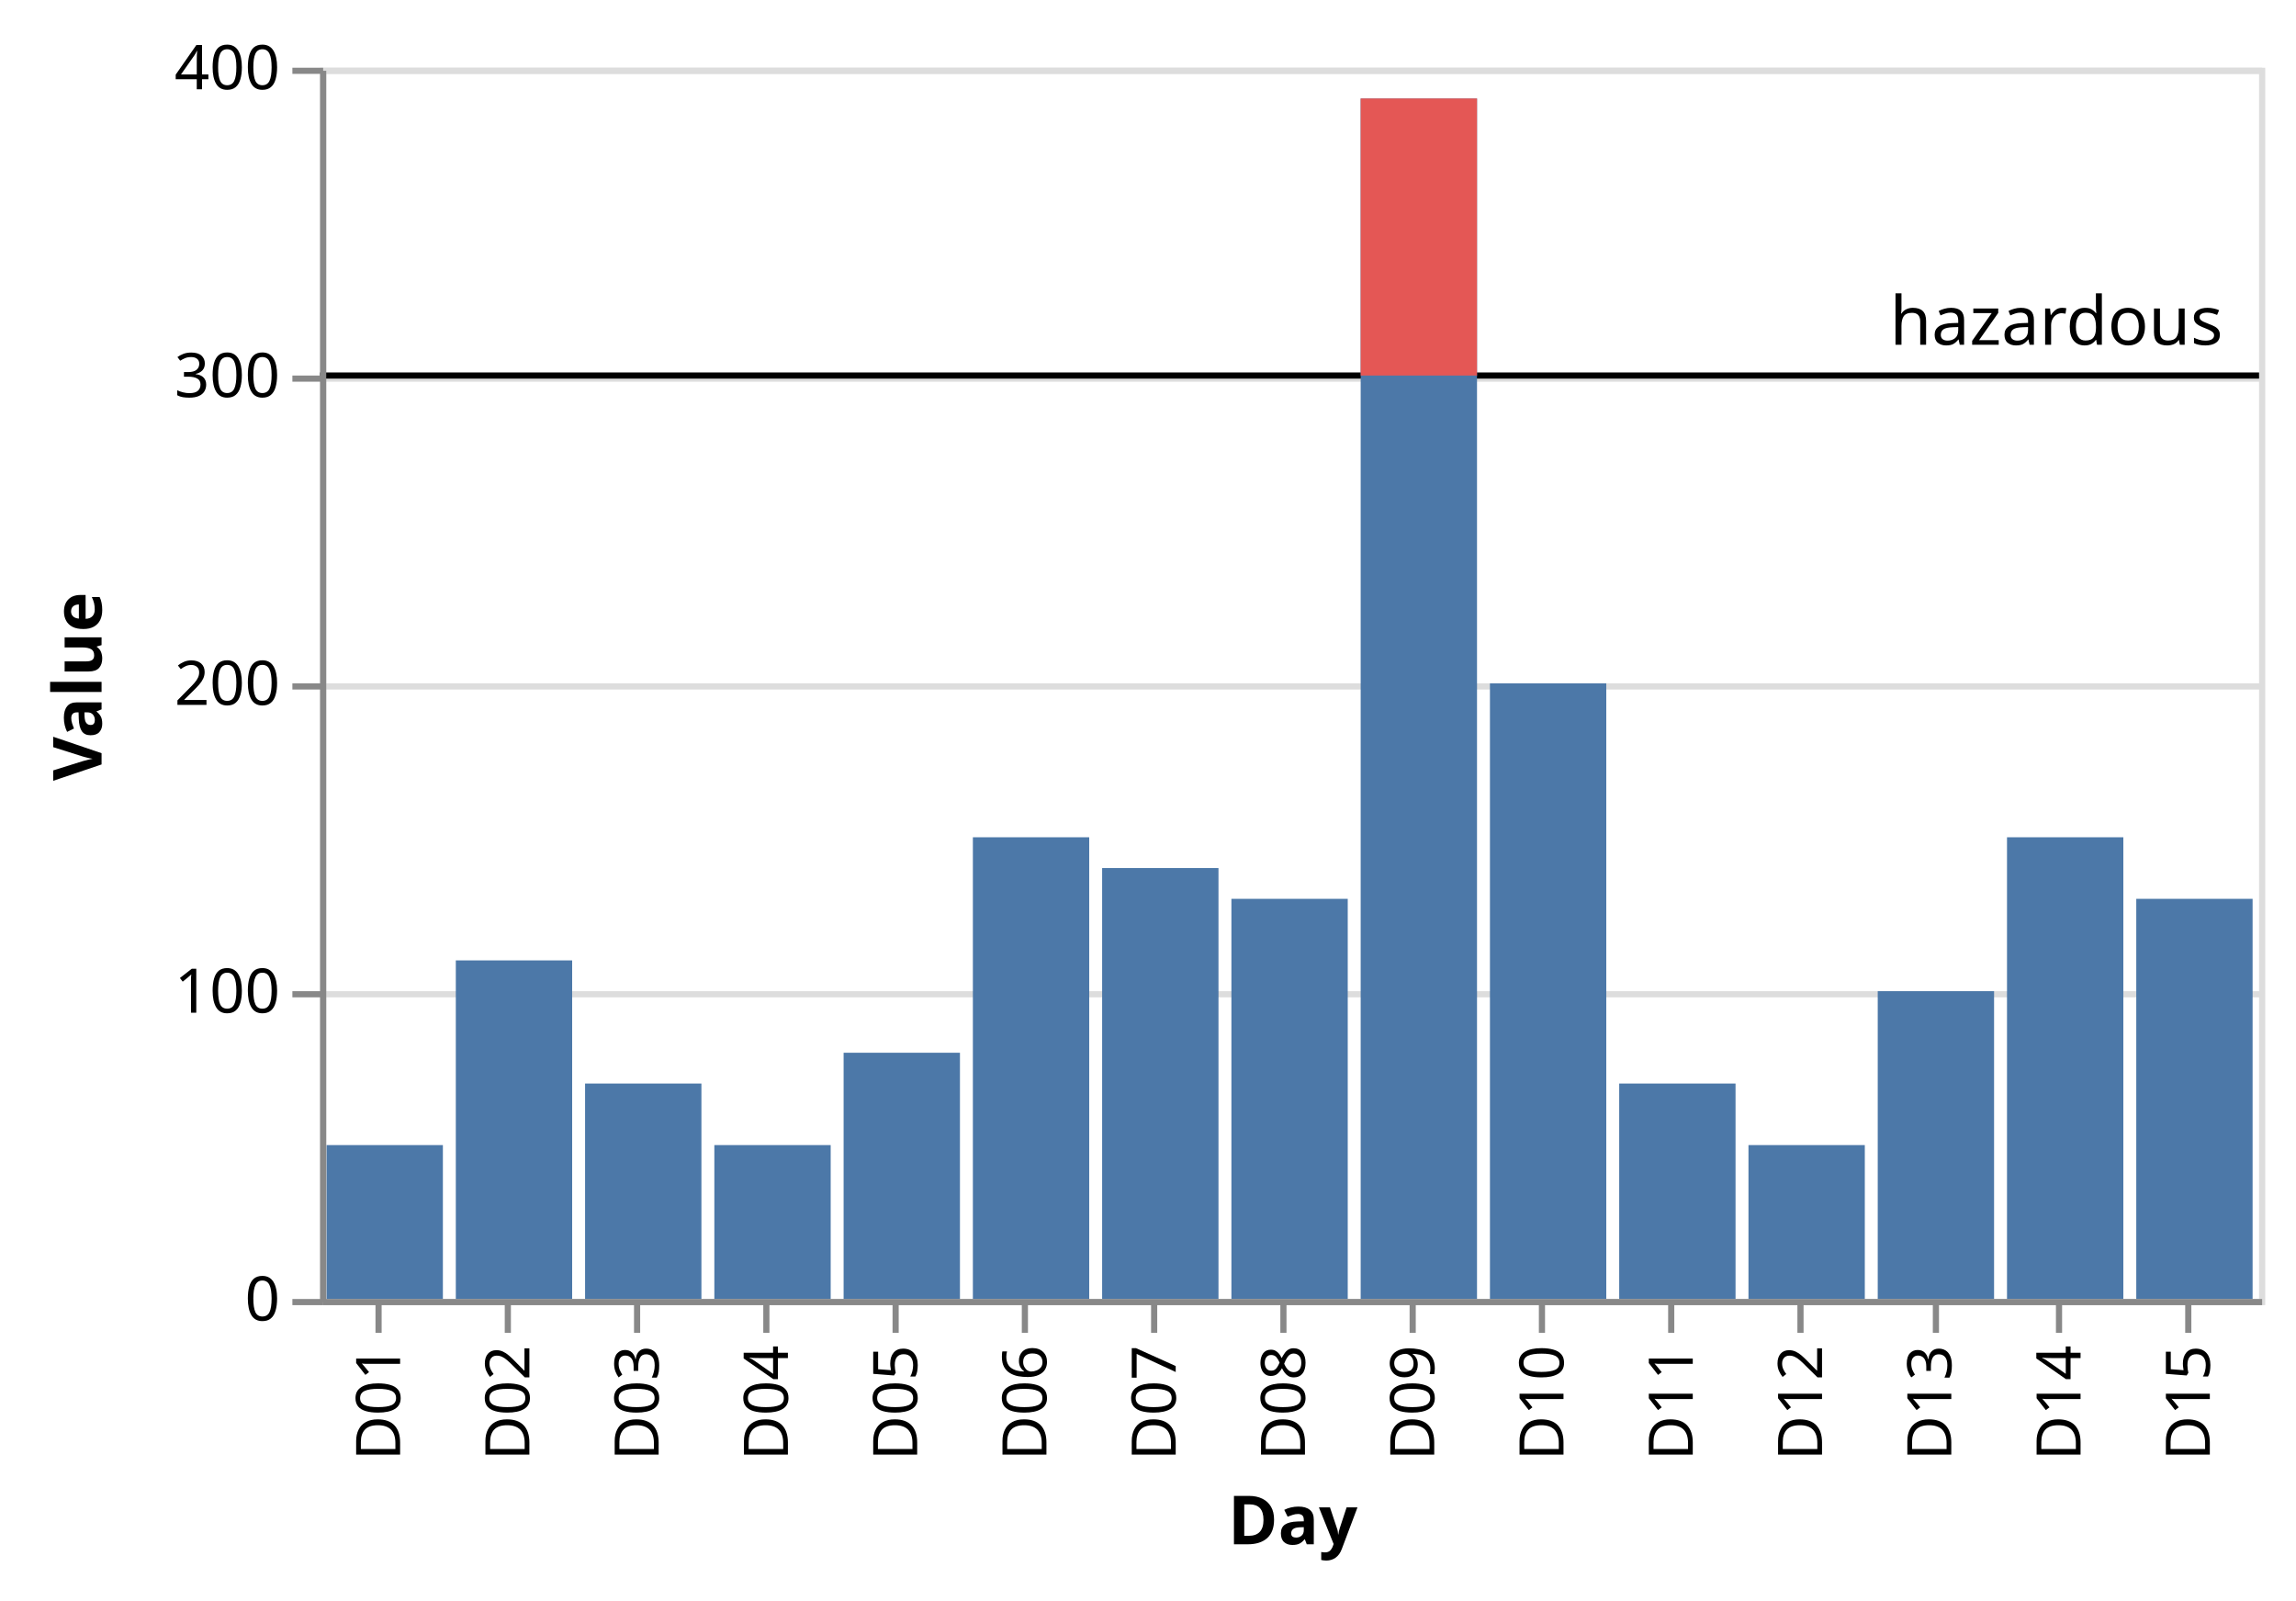
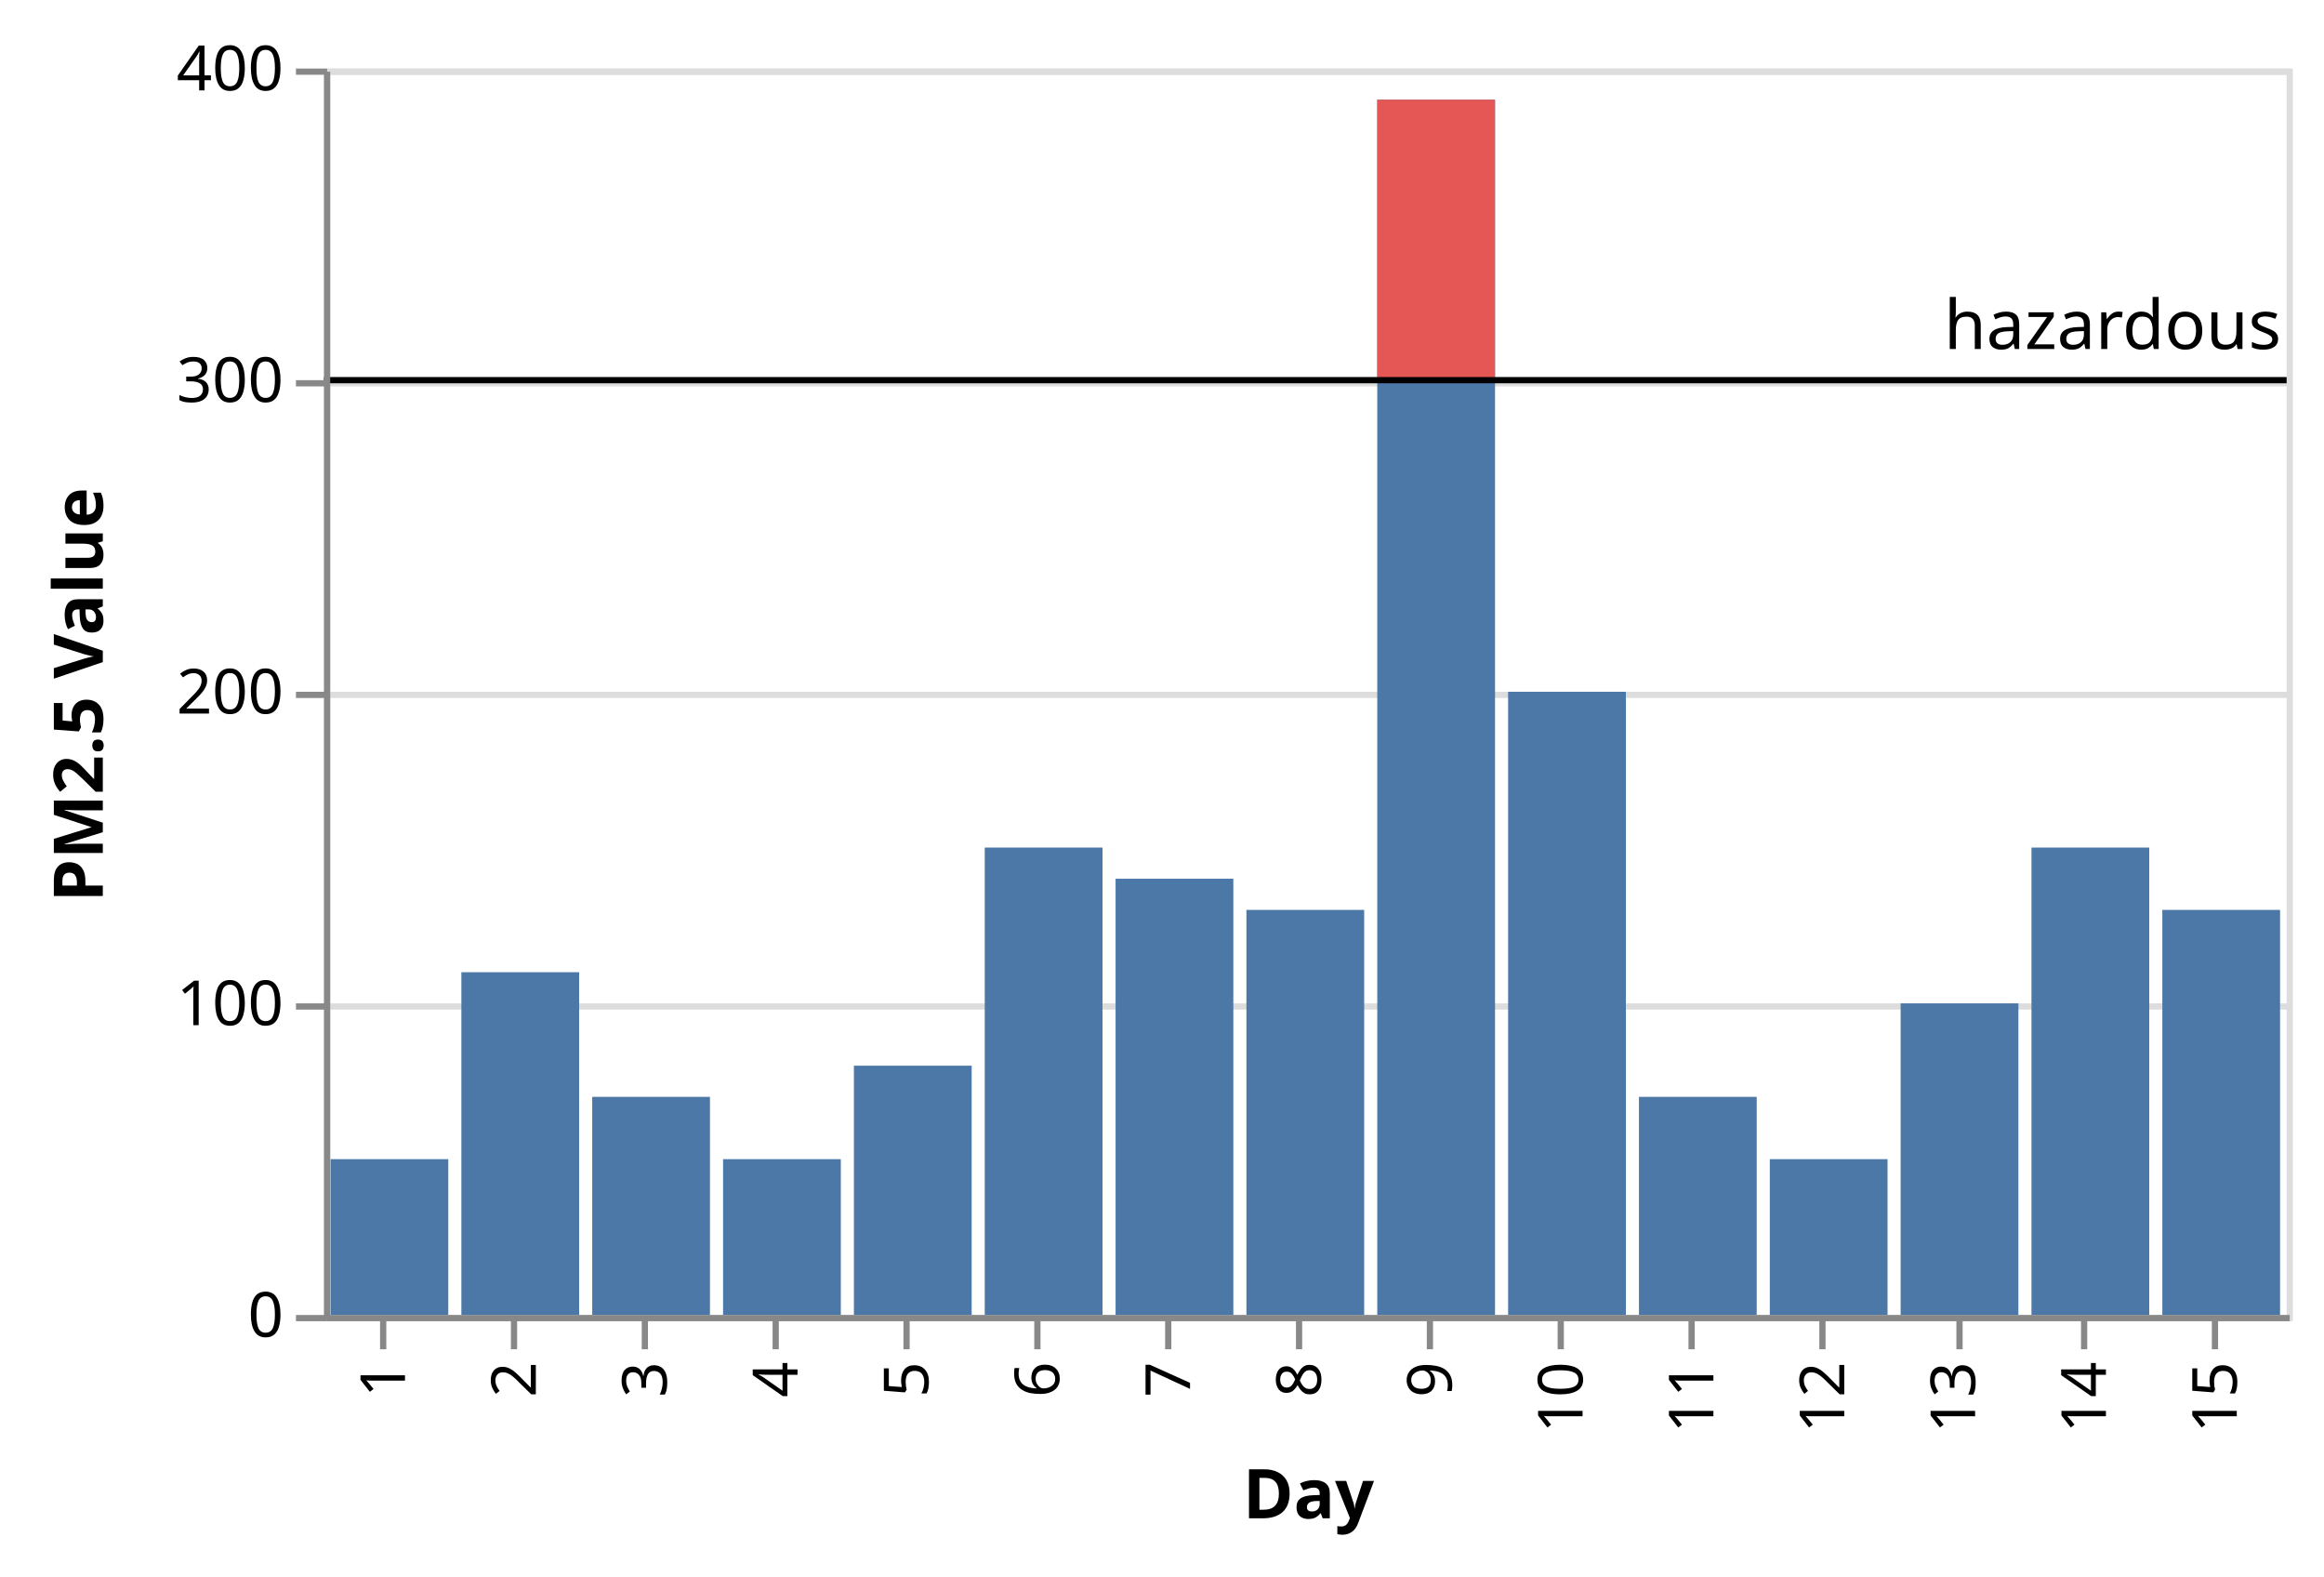
- <svg xmlns="http://www.w3.org/2000/svg" class="marks" width="373" height="260" viewBox="0 0 373 260" version="1.1">
+ <svg xmlns="http://www.w3.org/2000/svg" class="marks" width="373" height="253" viewBox="0 0 373 253" version="1.1">
  <g transform="translate(52,11)">
    <g class="mark-group role-frame root">
      <g transform="translate(0,0)">
        <path class="background" d="M0.5,0.5h315v200h-315Z" style="fill: none; stroke: #ddd;" />
        <g>
          <g class="mark-group role-axis">
            <g transform="translate(0.5,0.5)">
              <path class="background" d="M0,0h0v0h0Z" style="pointer-events: none; fill: none;" />
              <g>
                <g class="mark-rule role-axis-grid" style="pointer-events: none;">
                  <line transform="translate(0,200)" x2="315" y2="0" style="fill: none; stroke: #ddd; stroke-width: 1; opacity: 1;" />
                  <line transform="translate(0,150)" x2="315" y2="0" style="fill: none; stroke: #ddd; stroke-width: 1; opacity: 1;" />
                  <line transform="translate(0,100)" x2="315" y2="0" style="fill: none; stroke: #ddd; stroke-width: 1; opacity: 1;" />
                  <line transform="translate(0,50)" x2="315" y2="0" style="fill: none; stroke: #ddd; stroke-width: 1; opacity: 1;" />
                  <line transform="translate(0,0)" x2="315" y2="0" style="fill: none; stroke: #ddd; stroke-width: 1; opacity: 1;" />
                </g>
              </g>
            </g>
          </g>
-           <g class="mark-rule role-mark layer_0_marks">
-             <line transform="translate(0,50)" x2="315" y2="0" style="fill: none; stroke: black;" />
-           </g>
-           <g class="mark-rect role-mark layer_1_marks">
+           <g class="mark-rect role-mark layer_0_marks">
            <path d="M1.05,175h18.9v25h-18.9Z" style="fill: #4c78a8;" />
            <path d="M22.05,145h18.9v55h-18.9Z" style="fill: #4c78a8;" />
            <path d="M43.05,165h18.9v35h-18.9Z" style="fill: #4c78a8;" />
            <path d="M64.05,175h18.9v25h-18.9Z" style="fill: #4c78a8;" />
            <path d="M85.05,160h18.9v40h-18.9Z" style="fill: #4c78a8;" />
            <path d="M106.05,125h18.9v75h-18.9Z" style="fill: #4c78a8;" />
            <path d="M127.05,130h18.9v70h-18.9Z" style="fill: #4c78a8;" />
            <path d="M148.05,135h18.9v65h-18.9Z" style="fill: #4c78a8;" />
            <path d="M169.05,5h18.9v195h-18.9Z" style="fill: #4c78a8;" />
            <path d="M190.05,100h18.9v100h-18.9Z" style="fill: #4c78a8;" />
            <path d="M211.05,165h18.9v35h-18.9Z" style="fill: #4c78a8;" />
            <path d="M232.05,175h18.9v25h-18.9Z" style="fill: #4c78a8;" />
            <path d="M253.05,150h18.9v50h-18.9Z" style="fill: #4c78a8;" />
            <path d="M274.05,125h18.9v75h-18.9Z" style="fill: #4c78a8;" />
            <path d="M295.05,135h18.9v65h-18.9Z" style="fill: #4c78a8;" />
          </g>
-           <g class="mark-text role-mark layer_2_marks">
-             <text text-anchor="start" transform="translate(255,45)" style="font: 11px sans-serif; fill: black;">hazardous</text>
-           </g>
-           <g class="mark-rect role-mark layer_3_marks">
+           <g class="mark-rect role-mark layer_1_marks">
            <path d="M1.05,175h18.9v0h-18.9Z" style="fill: #e45755;" />
            <path d="M22.05,145h18.9v0h-18.9Z" style="fill: #e45755;" />
            <path d="M43.05,165h18.9v0h-18.9Z" style="fill: #e45755;" />
            <path d="M64.05,175h18.9v0h-18.9Z" style="fill: #e45755;" />
            <path d="M85.05,160h18.9v0h-18.9Z" style="fill: #e45755;" />
            <path d="M106.05,125h18.9v0h-18.9Z" style="fill: #e45755;" />
            <path d="M127.05,130h18.9v0h-18.9Z" style="fill: #e45755;" />
            <path d="M148.05,135h18.9v0h-18.9Z" style="fill: #e45755;" />
            <path d="M169.05,5h18.9v45h-18.9Z" style="fill: #e45755;" />
            <path d="M190.05,100h18.9v0h-18.9Z" style="fill: #e45755;" />
            <path d="M211.05,165h18.9v0h-18.9Z" style="fill: #e45755;" />
            <path d="M232.05,175h18.9v0h-18.9Z" style="fill: #e45755;" />
            <path d="M253.05,150h18.9v0h-18.9Z" style="fill: #e45755;" />
            <path d="M274.05,125h18.9v0h-18.9Z" style="fill: #e45755;" />
            <path d="M295.05,135h18.9v0h-18.9Z" style="fill: #e45755;" />
+           </g>
+           <g class="mark-rule role-mark layer_2_marks">
+             <line transform="translate(0,50)" x2="315" y2="0" style="fill: none; stroke: black;" />
+           </g>
+           <g class="mark-text role-mark layer_3_marks">
+             <text text-anchor="start" transform="translate(260,45)" style="font: 11px sans-serif; fill: black;">hazardous</text>
          </g>
          <g class="mark-group role-axis">
            <g transform="translate(0.5,200.5)">
              <path class="background" d="M0,0h0v0h0Z" style="pointer-events: none; fill: none;" />
              <g>
                <g class="mark-rule role-axis-tick" style="pointer-events: none;">
                  <line transform="translate(9,0)" x2="0" y2="5" style="fill: none; stroke: #888; stroke-width: 1; opacity: 1;" />
                  <line transform="translate(30,0)" x2="0" y2="5" style="fill: none; stroke: #888; stroke-width: 1; opacity: 1;" />
                  <line transform="translate(51,0)" x2="0" y2="5" style="fill: none; stroke: #888; stroke-width: 1; opacity: 1;" />
                  <line transform="translate(72,0)" x2="0" y2="5" style="fill: none; stroke: #888; stroke-width: 1; opacity: 1;" />
                  <line transform="translate(93,0)" x2="0" y2="5" style="fill: none; stroke: #888; stroke-width: 1; opacity: 1;" />
                  <line transform="translate(114,0)" x2="0" y2="5" style="fill: none; stroke: #888; stroke-width: 1; opacity: 1;" />
                  <line transform="translate(135,0)" x2="0" y2="5" style="fill: none; stroke: #888; stroke-width: 1; opacity: 1;" />
                  <line transform="translate(156,0)" x2="0" y2="5" style="fill: none; stroke: #888; stroke-width: 1; opacity: 1;" />
                  <line transform="translate(177,0)" x2="0" y2="5" style="fill: none; stroke: #888; stroke-width: 1; opacity: 1;" />
                  <line transform="translate(198,0)" x2="0" y2="5" style="fill: none; stroke: #888; stroke-width: 1; opacity: 1;" />
                  <line transform="translate(219,0)" x2="0" y2="5" style="fill: none; stroke: #888; stroke-width: 1; opacity: 1;" />
                  <line transform="translate(240,0)" x2="0" y2="5" style="fill: none; stroke: #888; stroke-width: 1; opacity: 1;" />
                  <line transform="translate(262,0)" x2="0" y2="5" style="fill: none; stroke: #888; stroke-width: 1; opacity: 1;" />
                  <line transform="translate(282,0)" x2="0" y2="5" style="fill: none; stroke: #888; stroke-width: 1; opacity: 1;" />
                  <line transform="translate(303,0)" x2="0" y2="5" style="fill: none; stroke: #888; stroke-width: 1; opacity: 1;" />
                </g>
                <g class="mark-text role-axis-label" style="pointer-events: none;">
-                   <text text-anchor="end" transform="translate(9.5,7) rotate(270) translate(0,3)" style="font: 10px sans-serif; fill: #000; opacity: 1;">D01</text>
-                   <text text-anchor="end" transform="translate(30.5,7) rotate(270) translate(0,3)" style="font: 10px sans-serif; fill: #000; opacity: 1;">D02</text>
-                   <text text-anchor="end" transform="translate(51.5,7) rotate(270) translate(0,3)" style="font: 10px sans-serif; fill: #000; opacity: 1;">D03</text>
-                   <text text-anchor="end" transform="translate(72.5,7) rotate(270) translate(0,3)" style="font: 10px sans-serif; fill: #000; opacity: 1;">D04</text>
-                   <text text-anchor="end" transform="translate(93.5,7) rotate(270) translate(0,3)" style="font: 10px sans-serif; fill: #000; opacity: 1;">D05</text>
-                   <text text-anchor="end" transform="translate(114.5,7) rotate(270) translate(0,3)" style="font: 10px sans-serif; fill: #000; opacity: 1;">D06</text>
-                   <text text-anchor="end" transform="translate(135.5,7) rotate(270) translate(0,3)" style="font: 10px sans-serif; fill: #000; opacity: 1;">D07</text>
-                   <text text-anchor="end" transform="translate(156.5,7) rotate(270) translate(0,3)" style="font: 10px sans-serif; fill: #000; opacity: 1;">D08</text>
-                   <text text-anchor="end" transform="translate(177.5,7) rotate(270) translate(0,3)" style="font: 10px sans-serif; fill: #000; opacity: 1;">D09</text>
-                   <text text-anchor="end" transform="translate(198.5,7) rotate(270) translate(0,3)" style="font: 10px sans-serif; fill: #000; opacity: 1;">D10</text>
-                   <text text-anchor="end" transform="translate(219.5,7) rotate(270) translate(0,3)" style="font: 10px sans-serif; fill: #000; opacity: 1;">D11</text>
-                   <text text-anchor="end" transform="translate(240.5,7) rotate(270) translate(0,3)" style="font: 10px sans-serif; fill: #000; opacity: 1;">D12</text>
-                   <text text-anchor="end" transform="translate(261.5,7) rotate(270) translate(0,3)" style="font: 10px sans-serif; fill: #000; opacity: 1;">D13</text>
-                   <text text-anchor="end" transform="translate(282.5,7) rotate(270) translate(0,3)" style="font: 10px sans-serif; fill: #000; opacity: 1;">D14</text>
-                   <text text-anchor="end" transform="translate(303.5,7) rotate(270) translate(0,3)" style="font: 10px sans-serif; fill: #000; opacity: 1;">D15</text>
+                   <text text-anchor="end" transform="translate(9.5,7) rotate(270) translate(0,3)" style="font: 10px sans-serif; fill: #000; opacity: 1;">1</text>
+                   <text text-anchor="end" transform="translate(30.5,7) rotate(270) translate(0,3)" style="font: 10px sans-serif; fill: #000; opacity: 1;">2</text>
+                   <text text-anchor="end" transform="translate(51.5,7) rotate(270) translate(0,3)" style="font: 10px sans-serif; fill: #000; opacity: 1;">3</text>
+                   <text text-anchor="end" transform="translate(72.5,7) rotate(270) translate(0,3)" style="font: 10px sans-serif; fill: #000; opacity: 1;">4</text>
+                   <text text-anchor="end" transform="translate(93.5,7) rotate(270) translate(0,3)" style="font: 10px sans-serif; fill: #000; opacity: 1;">5</text>
+                   <text text-anchor="end" transform="translate(114.5,7) rotate(270) translate(0,3)" style="font: 10px sans-serif; fill: #000; opacity: 1;">6</text>
+                   <text text-anchor="end" transform="translate(135.5,7) rotate(270) translate(0,3)" style="font: 10px sans-serif; fill: #000; opacity: 1;">7</text>
+                   <text text-anchor="end" transform="translate(156.5,7) rotate(270) translate(0,3)" style="font: 10px sans-serif; fill: #000; opacity: 1;">8</text>
+                   <text text-anchor="end" transform="translate(177.5,7) rotate(270) translate(0,3)" style="font: 10px sans-serif; fill: #000; opacity: 1;">9</text>
+                   <text text-anchor="end" transform="translate(198.5,7) rotate(270) translate(0,3)" style="font: 10px sans-serif; fill: #000; opacity: 1;">10</text>
+                   <text text-anchor="end" transform="translate(219.5,7) rotate(270) translate(0,3)" style="font: 10px sans-serif; fill: #000; opacity: 1;">11</text>
+                   <text text-anchor="end" transform="translate(240.5,7) rotate(270) translate(0,3)" style="font: 10px sans-serif; fill: #000; opacity: 1;">12</text>
+                   <text text-anchor="end" transform="translate(261.5,7) rotate(270) translate(0,3)" style="font: 10px sans-serif; fill: #000; opacity: 1;">13</text>
+                   <text text-anchor="end" transform="translate(282.5,7) rotate(270) translate(0,3)" style="font: 10px sans-serif; fill: #000; opacity: 1;">14</text>
+                   <text text-anchor="end" transform="translate(303.5,7) rotate(270) translate(0,3)" style="font: 10px sans-serif; fill: #000; opacity: 1;">15</text>
                </g>
                <g class="mark-rule role-axis-domain" style="pointer-events: none;">
                  <line transform="translate(0,0)" x2="315" y2="0" style="fill: none; stroke: #888; stroke-width: 1; opacity: 1;" />
                </g>
                <g class="mark-text role-axis-title" style="pointer-events: none;">
-                   <text text-anchor="middle" transform="translate(157.5,39.34473)" style="font: bold 11px sans-serif; fill: #000; opacity: 1;">Day</text>
+                   <text text-anchor="middle" transform="translate(157.5,32.12305)" style="font: bold 11px sans-serif; fill: #000; opacity: 1;">Day</text>
                </g>
              </g>
            </g>
          </g>
          <g class="mark-group role-axis">
            <g transform="translate(0.5,0.5)">
              <path class="background" d="M0,0h0v0h0Z" style="pointer-events: none; fill: none;" />
              <g>
                <g class="mark-rule role-axis-tick" style="pointer-events: none;">
                  <line transform="translate(0,200)" x2="-5" y2="0" style="fill: none; stroke: #888; stroke-width: 1; opacity: 1;" />
                  <line transform="translate(0,150)" x2="-5" y2="0" style="fill: none; stroke: #888; stroke-width: 1; opacity: 1;" />
                  <line transform="translate(0,100)" x2="-5" y2="0" style="fill: none; stroke: #888; stroke-width: 1; opacity: 1;" />
                  <line transform="translate(0,50)" x2="-5" y2="0" style="fill: none; stroke: #888; stroke-width: 1; opacity: 1;" />
                  <line transform="translate(0,0)" x2="-5" y2="0" style="fill: none; stroke: #888; stroke-width: 1; opacity: 1;" />
                </g>
                <g class="mark-text role-axis-label" style="pointer-events: none;">
                  <text text-anchor="end" transform="translate(-7,203)" style="font: 10px sans-serif; fill: #000; opacity: 1;">0</text>
                  <text text-anchor="end" transform="translate(-7,153)" style="font: 10px sans-serif; fill: #000; opacity: 1;">100</text>
                  <text text-anchor="end" transform="translate(-7,103)" style="font: 10px sans-serif; fill: #000; opacity: 1;">200</text>
                  <text text-anchor="end" transform="translate(-7,53)" style="font: 10px sans-serif; fill: #000; opacity: 1;">300</text>
                  <text text-anchor="end" transform="translate(-7,3)" style="font: 10px sans-serif; fill: #000; opacity: 1;">400</text>
                </g>
                <g class="mark-rule role-axis-domain" style="pointer-events: none;">
                  <line transform="translate(0,200)" x2="0" y2="-200" style="fill: none; stroke: #888; stroke-width: 1; opacity: 1;" />
                </g>
                <g class="mark-text role-axis-title" style="pointer-events: none;">
-                   <text text-anchor="middle" transform="translate(-34,100) rotate(-90) translate(0,-2)" style="font: bold 11px sans-serif; fill: #000; opacity: 1;">Value</text>
+                   <text text-anchor="middle" transform="translate(-34,100) rotate(-90) translate(0,-2)" style="font: bold 11px sans-serif; fill: #000; opacity: 1;">PM2.5 Value</text>
                </g>
              </g>
            </g>
          </g>
        </g>
      </g>
    </g>
  </g>
</svg>
